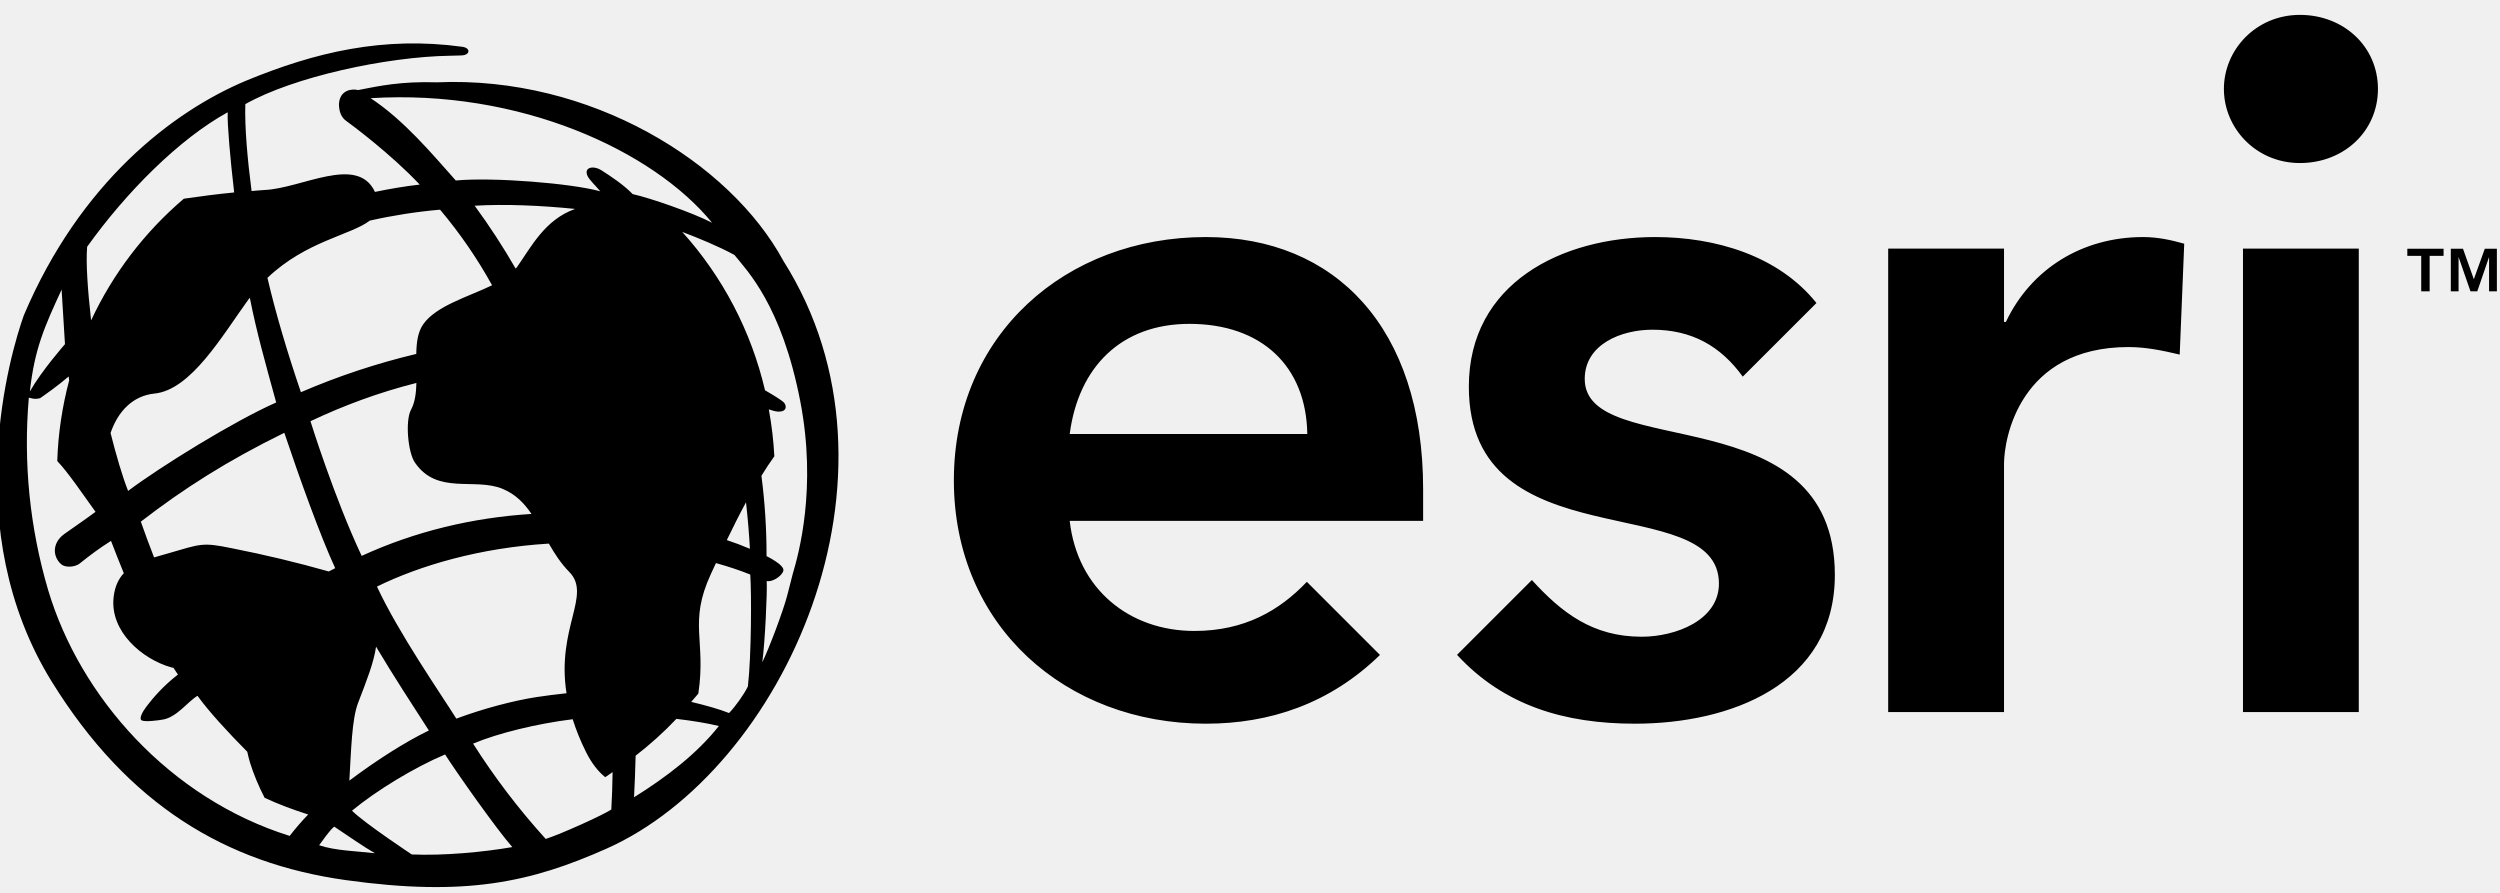
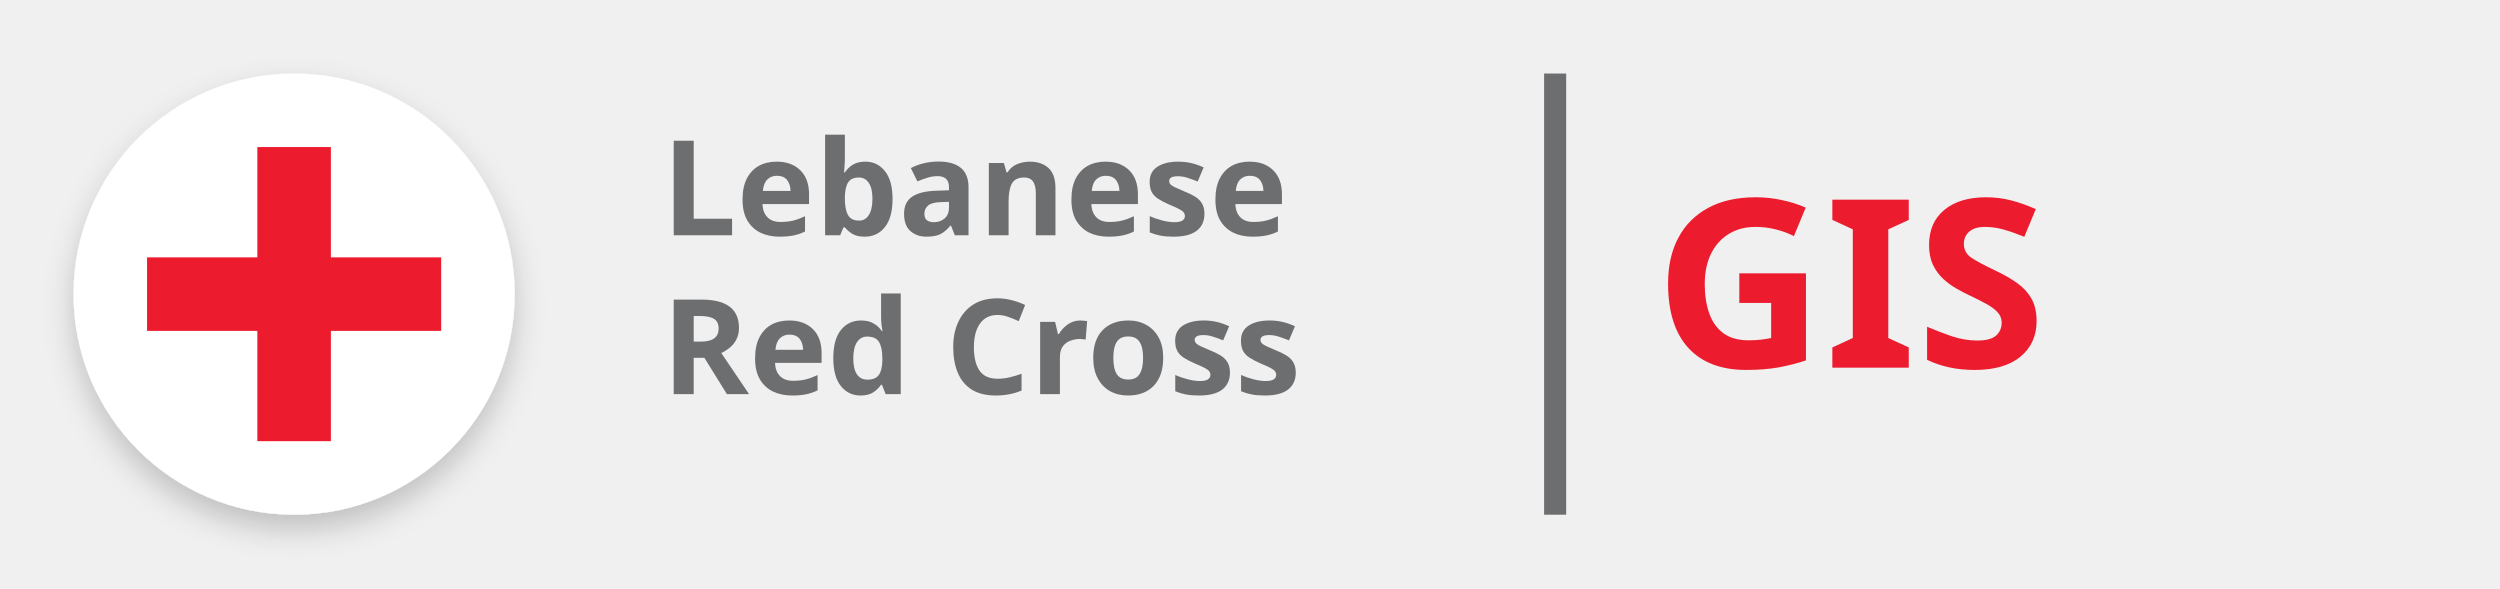
- <svg xmlns="http://www.w3.org/2000/svg" width="84" height="30" viewBox="0 0 84 30">
-   <path d="M77.277.5c-1.48 0-2.554 1.175-2.554 2.488 0 1.314 1.074 2.49 2.554 2.49 1.48 0 2.622-1.071 2.622-2.49C79.899 1.572 78.756.5 77.277.5zm-1.913 23.426h3.891V8.353h-3.891v15.573zM40.515 7.965c-4.702 0-8.465 3.275-8.465 8.174 0 4.898 3.763 8.177 8.465 8.177 2.146 0 4.165-.667 5.852-2.31l-2.457-2.457c-.916.964-2.093 1.651-3.78 1.651-2.175 0-3.927-1.397-4.188-3.698h11.875v-1.07c0-5.42-2.95-8.467-7.302-8.467zm-4.573 6.617c.293-2.24 1.721-3.7 4.023-3.7 2.434 0 3.926 1.43 3.96 3.7h-7.983zm17.305-1.849c0-1.169 1.233-1.655 2.273-1.655 1.32 0 2.292.547 3.037 1.577l2.476-2.474c-1.282-1.6-3.407-2.216-5.418-2.216-3.147 0-6.262 1.555-6.262 5.028 0 5.938 8.403 3.406 8.403 6.617 0 1.233-1.46 1.784-2.595 1.784-1.65 0-2.687-.806-3.69-1.905l-2.515 2.514c1.58 1.711 3.62 2.313 5.978 2.313 3.179 0 6.717-1.299 6.717-4.998 0-6.067-8.404-3.795-8.404-6.585zm14.15-1.916h-.062V8.353h-3.892v15.573h3.892v-8.34c0-.842.518-3.925 4.185-3.925.564 0 1.127.112 1.718.253l.152-3.726c-.45-.127-.901-.223-1.382-.223-2.046 0-3.766 1.07-4.61 2.852zM14.683 2.766c-1.217-.037-1.932.12-2.651.26-.216-.056-.62.003-.643.472 0 .252.08.447.24.562.159.114 1.493 1.1 2.473 2.142-.47.052-.98.138-1.504.246-.585-1.264-2.465-.114-3.714-.064-.146.006-.286.025-.431.035-.137-1.056-.235-2.15-.21-2.92 1.618-.917 4.748-1.593 6.874-1.626l.373-.01c.312-.003.337-.251.043-.291-2.641-.361-4.929.173-7.279 1.145C5.808 3.748 2.696 6.12.8 10.596c-.444 1.247-2.219 7.195.935 12.3 2.56 4.142 5.855 6.113 9.887 6.676 4.024.561 6.207.075 8.752-1.055 5.951-2.642 10.496-12.559 5.95-19.747-1.794-3.319-6.495-6.229-11.641-6.004zm-2.259 4.647a17.754 17.754 0 0 1 2.362-.368 15.741 15.741 0 0 1 1.748 2.54c-.805.39-1.878.688-2.315 1.312-.181.26-.226.613-.232.995a23.59 23.59 0 0 0-3.877 1.286c-.453-1.332-.85-2.66-1.124-3.842 1.296-1.237 2.813-1.438 3.438-1.923zm6.61 15.88c-.354.038-.706.083-1.016.13-.77.121-1.762.379-2.685.723-.53-.843-1.95-2.891-2.667-4.437 1.442-.709 3.457-1.303 5.775-1.444.19.33.4.66.69.956.757.774-.44 1.883-.096 4.072zm-8.603-9.14c1.12-.53 2.3-.968 3.56-1.286-.008.333-.045.649-.182.903-.196.366-.106 1.428.134 1.775.755 1.099 2.008.488 2.951.883.433.181.721.482.964.84-1.974.124-3.91.584-5.706 1.41-.923-1.96-1.72-4.524-1.72-4.524zm.832 4.938c-.07.033-.145.074-.217.11a40.803 40.803 0 0 0-3.256-.78c-.995-.204-1.031-.15-2.151.175-.16.046-.313.088-.462.133a36.17 36.17 0 0 1-.445-1.202c1.436-1.106 2.884-2.034 4.821-2.985.5 1.491 1.215 3.483 1.71 4.549zm.768 4.528c.293-.765.521-1.331.605-1.89.569.958 1.248 2 1.774 2.815-.819.397-1.772 1.01-2.672 1.685.062-1.037.083-2.064.293-2.61zm5.334-14.636c-.01.014-.028.026-.04.04a23.057 23.057 0 0 0-1.376-2.111c1.007-.061 2.246-.008 3.374.108-1.014.363-1.461 1.254-1.958 1.963zm-9.028 1.094c.019-.026.039-.047.057-.072.234 1.182.513 2.16.886 3.518-1.402.618-3.881 2.148-4.976 2.972-.198-.502-.404-1.214-.589-1.946.249-.737.758-1.254 1.476-1.325 1.228-.123 2.28-1.95 3.146-3.147zm-5.41-1.784C4.24 6.455 6.023 4.666 7.65 3.773c-.016.4.086 1.567.218 2.693-.57.057-1.134.128-1.692.211a12.084 12.084 0 0 0-3.115 4.088c-.117-1.054-.178-1.933-.133-2.472zM2.07 9.731s.062 1.06.113 1.833c0 0-.781.886-1.18 1.59.159-1.443.498-2.187 1.067-3.423zm7.664 18.356C5.688 26.82 2.69 23.41 1.62 19.834a17.475 17.475 0 0 1-.651-6.473c.056.01.186.072.38.017.135-.093.616-.43.957-.728l.018.131c-.23.87-.371 1.775-.4 2.71.37.39.804 1.038 1.286 1.707-.31.23-.905.641-1.045.741-.41.292-.406.753-.114 1.015.161.144.492.084.613-.01.358-.285.656-.513 1.066-.77.15.393.292.748.43 1.086-.175.188-.3.436-.342.798-.135 1.172.979 2.092 1.918 2.36.035.01.06.014.094.023.05.076.095.147.148.224-.487.378-.82.765-1.049 1.063-.132.172-.28.43-.16.481.123.05.535 0 .719-.034.466-.09.826-.606 1.148-.796.387.534 1.017 1.22 1.672 1.88.029.12.055.246.088.351.125.403.293.804.495 1.196.471.22.962.402 1.464.561a8.344 8.344 0 0 0-.622.72zm.989.313c.155-.203.312-.454.505-.626.468.31.969.665 1.368.894-.615-.07-1.337-.085-1.873-.268zm3.113.31s-1.604-1.062-2.009-1.471c.803-.667 2.102-1.459 3.128-1.889.402.63 1.727 2.507 2.258 3.112-.963.168-2.31.294-3.377.248zM20.54 27.2c-.286.189-1.664.814-2.204.988a23.43 23.43 0 0 1-2.44-3.202c.844-.354 2.143-.67 3.346-.82.109.342.25.704.444 1.094.19.382.411.662.649.853.085-.053.164-.115.248-.17-.006.42-.018.846-.043 1.257zm-.33-21.477c-.27-.172-.607-.108-.467.193.053.117.259.314.427.512-.986-.272-3.608-.479-4.856-.364-.815-.916-1.744-2.028-2.861-2.765 4.999-.311 9.49 1.756 11.473 4.186-.661-.344-2.087-.834-2.667-.963-.313-.319-.708-.58-1.05-.8zm1.094 21.065c.023-.407.04-.922.053-1.396.487-.378.946-.79 1.37-1.238.547.063 1.094.156 1.427.24-.74.936-1.762 1.716-2.85 2.394zm3.825-3.724c-.12.253-.428.688-.633.894-.312-.126-.781-.258-1.272-.375.078-.094.163-.182.24-.279.268-1.796-.338-2.37.42-4.014l.172-.371c.418.118.812.247 1.153.386.043.616.04 2.728-.08 3.759zm-.708-4.917c.196-.407.412-.84.645-1.27.061.547.105 1.08.131 1.563a9.256 9.256 0 0 0-.776-.293zm2.218 1.126l-.194.756c-.137.515-.593 1.732-.832 2.223.091-.663.171-2.384.148-2.73.16.049.502-.147.559-.341.057-.195-.564-.495-.564-.495a20.742 20.742 0 0 0-.172-2.7c.142-.23.286-.452.434-.655a12.082 12.082 0 0 0-.186-1.575c.125.041.24.074.323.075.283.004.282-.19.192-.298-.058-.07-.328-.238-.643-.42a12.02 12.02 0 0 0-2.78-5.32c.533.202 1.214.48 1.754.774.41.516 1.585 1.675 2.212 4.92.564 2.922-.06 5.143-.251 5.786zM80.886 8.597v-.24h1.218v.24h-.468v1.191h-.283V8.597h-.467zm1.87-.24l.365 1.025.368-1.024h.406v1.43h-.262V8.634l-.396 1.154h-.229l-.4-1.154v1.154h-.261v-1.43h.409z" />
+ <svg xmlns="http://www.w3.org/2000/svg" width="340" height="80" viewBox="0 0 340 80">
+   <defs>
+     <filter id="dropShadow" x="-20%" y="-20%" width="140%" height="140%">
+       <feGaussianBlur in="SourceAlpha" stdDeviation="2" />
+       <feOffset dx="0" dy="2" result="offsetBlur" />
+       <feFlood flood-color="#000" flood-opacity="0.2" />
+       <feComposite in2="offsetBlur" operator="in" />
+       <feMerge>
+         <feMergeNode />
+         <feMergeNode in="SourceGraphic" />
+       </feMerge>
+     </filter>
+   </defs>
+   <circle cx="40" cy="40" r="30" fill="#FFFFFF" filter="url(#dropShadow)" />
+   <rect x="20" y="35" width="40" height="10" fill="#ED1B2E" />
+   <rect x="35" y="20" width="10" height="40" fill="#ED1B2E" />
+   <text x="90" y="32" font-family="Montserrat, sans-serif" font-weight="600" font-size="18" fill="#6D6E70">
+     <tspan x="90" dy="0">Lebanese</tspan>
+     <tspan x="90" dy="1.2em">Red Cross</tspan>
+   </text>
+   <rect x="210" y="10" width="3" height="60" fill="#6D6E70" />
+   <text x="225" y="50" font-family="Montserrat, sans-serif" font-weight="700" font-size="32" fill="#ED1B2E">
+     GIS
+   </text>
</svg>
